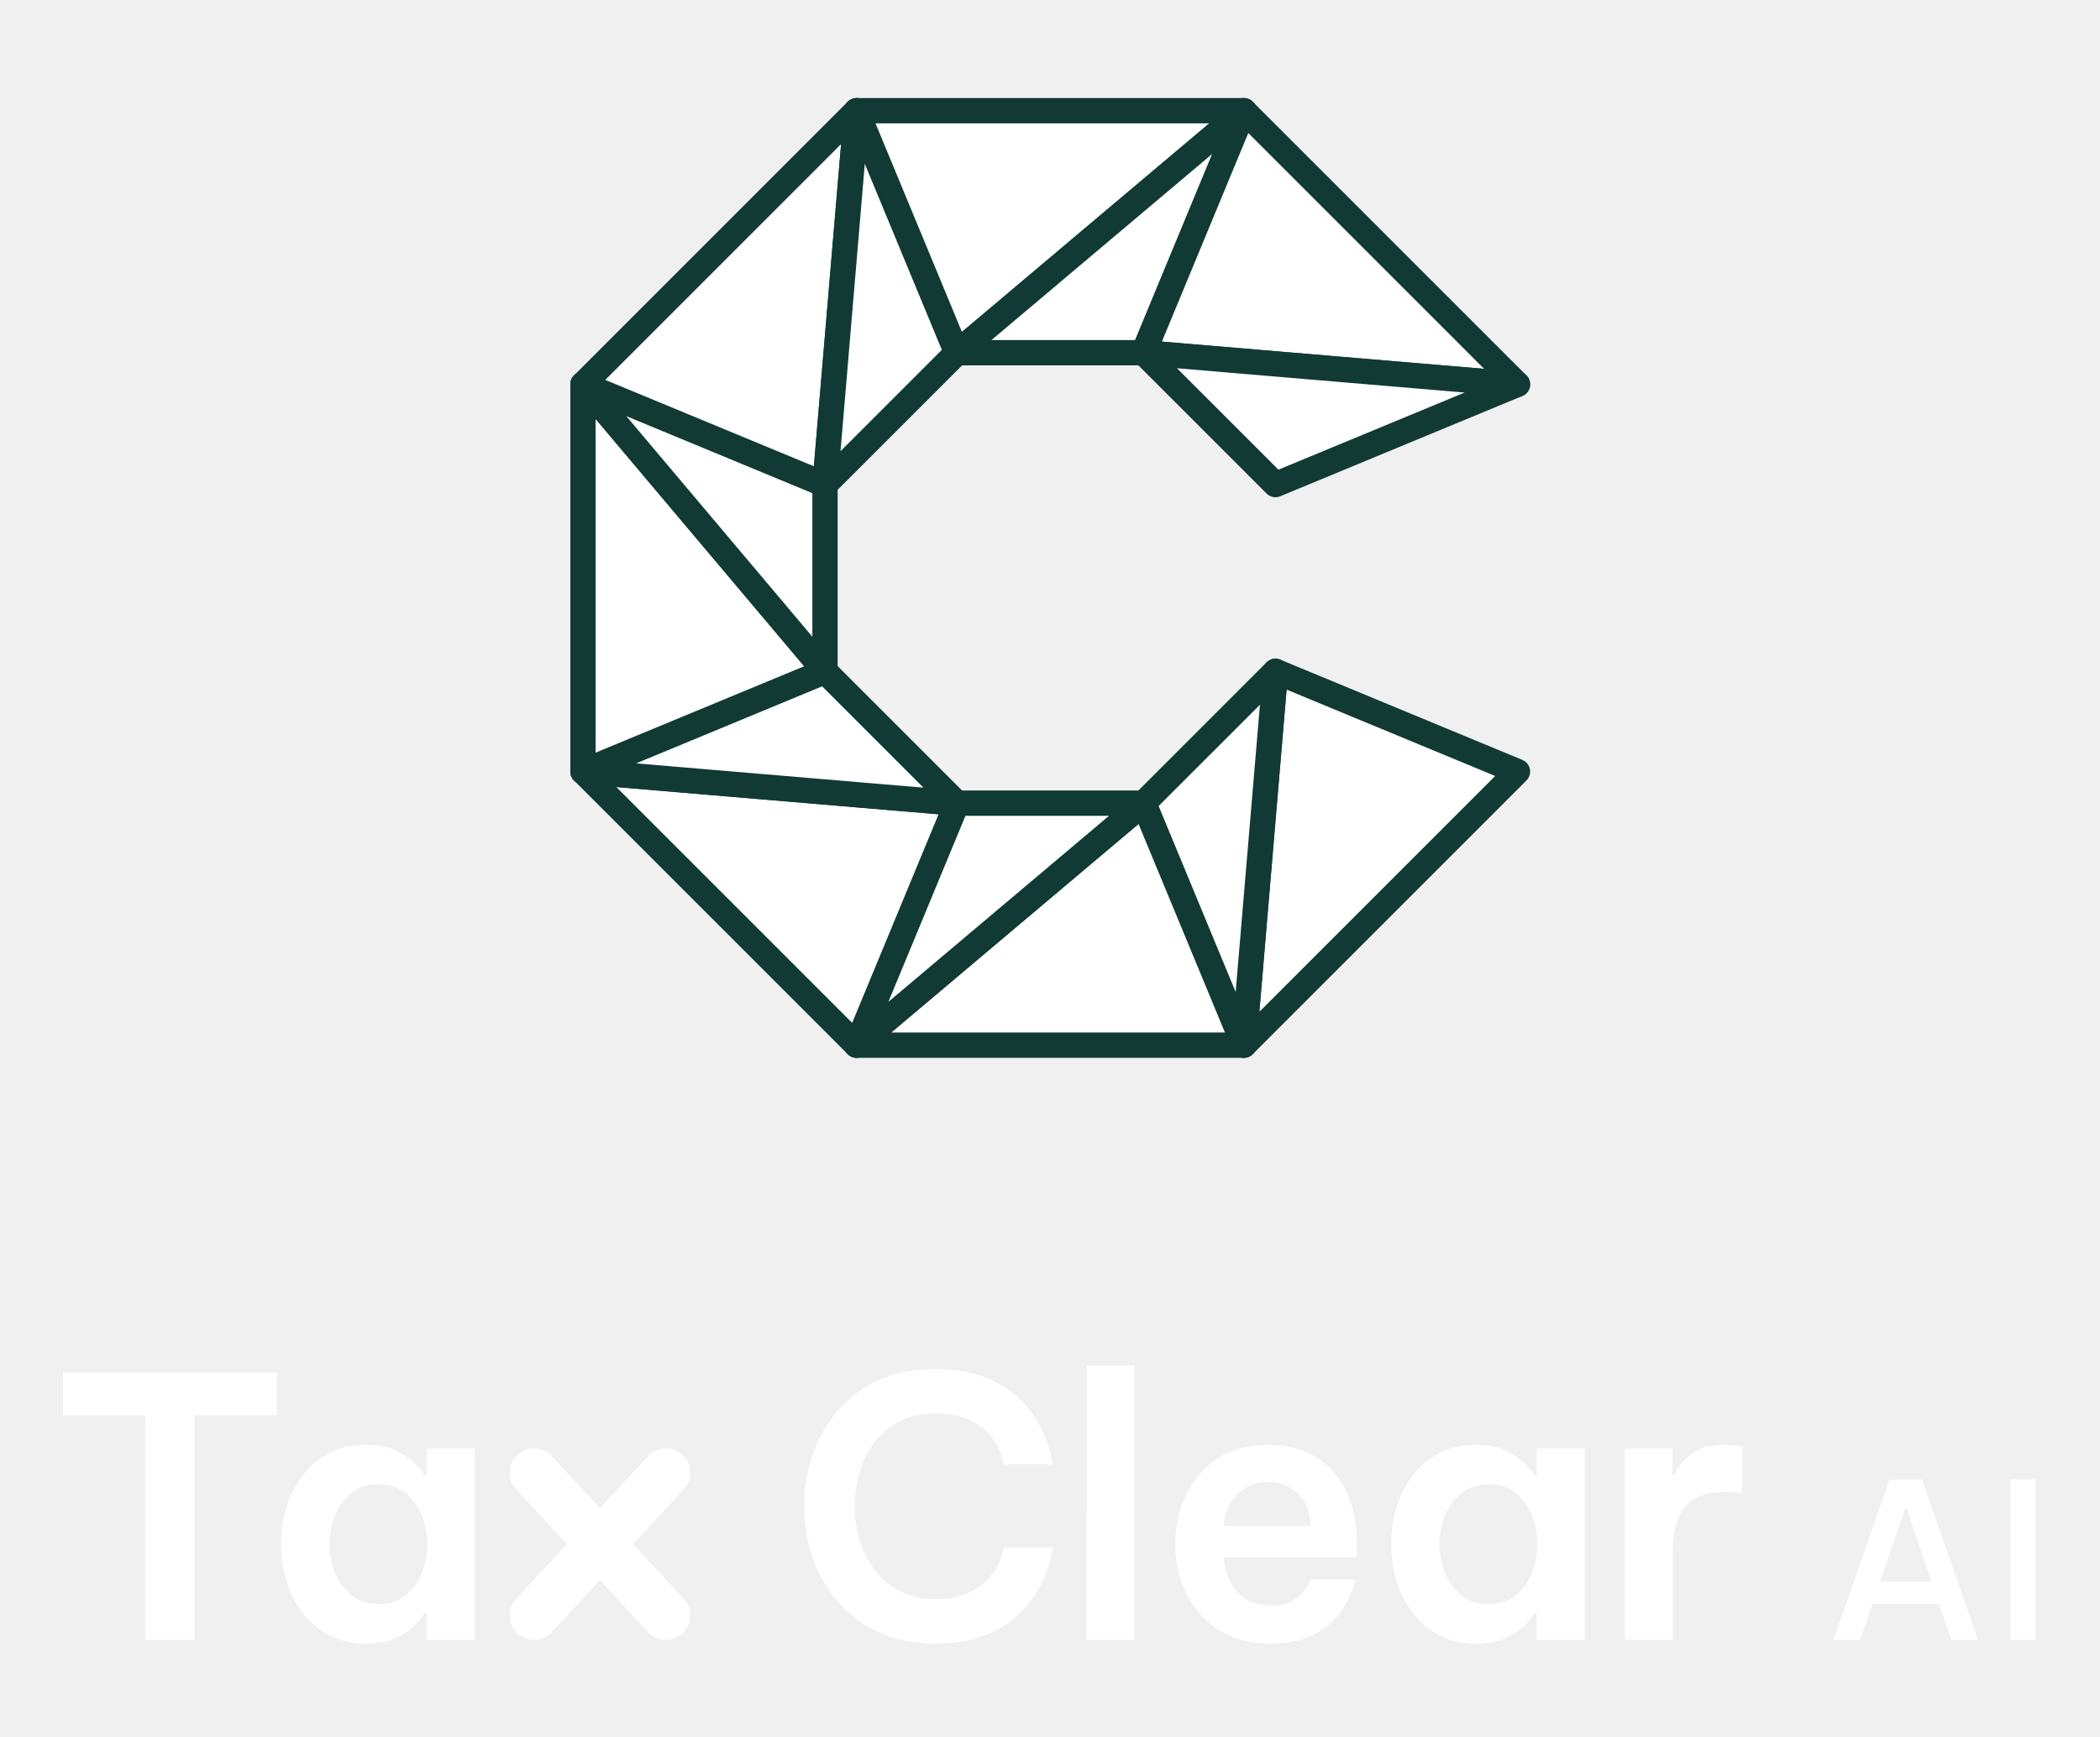
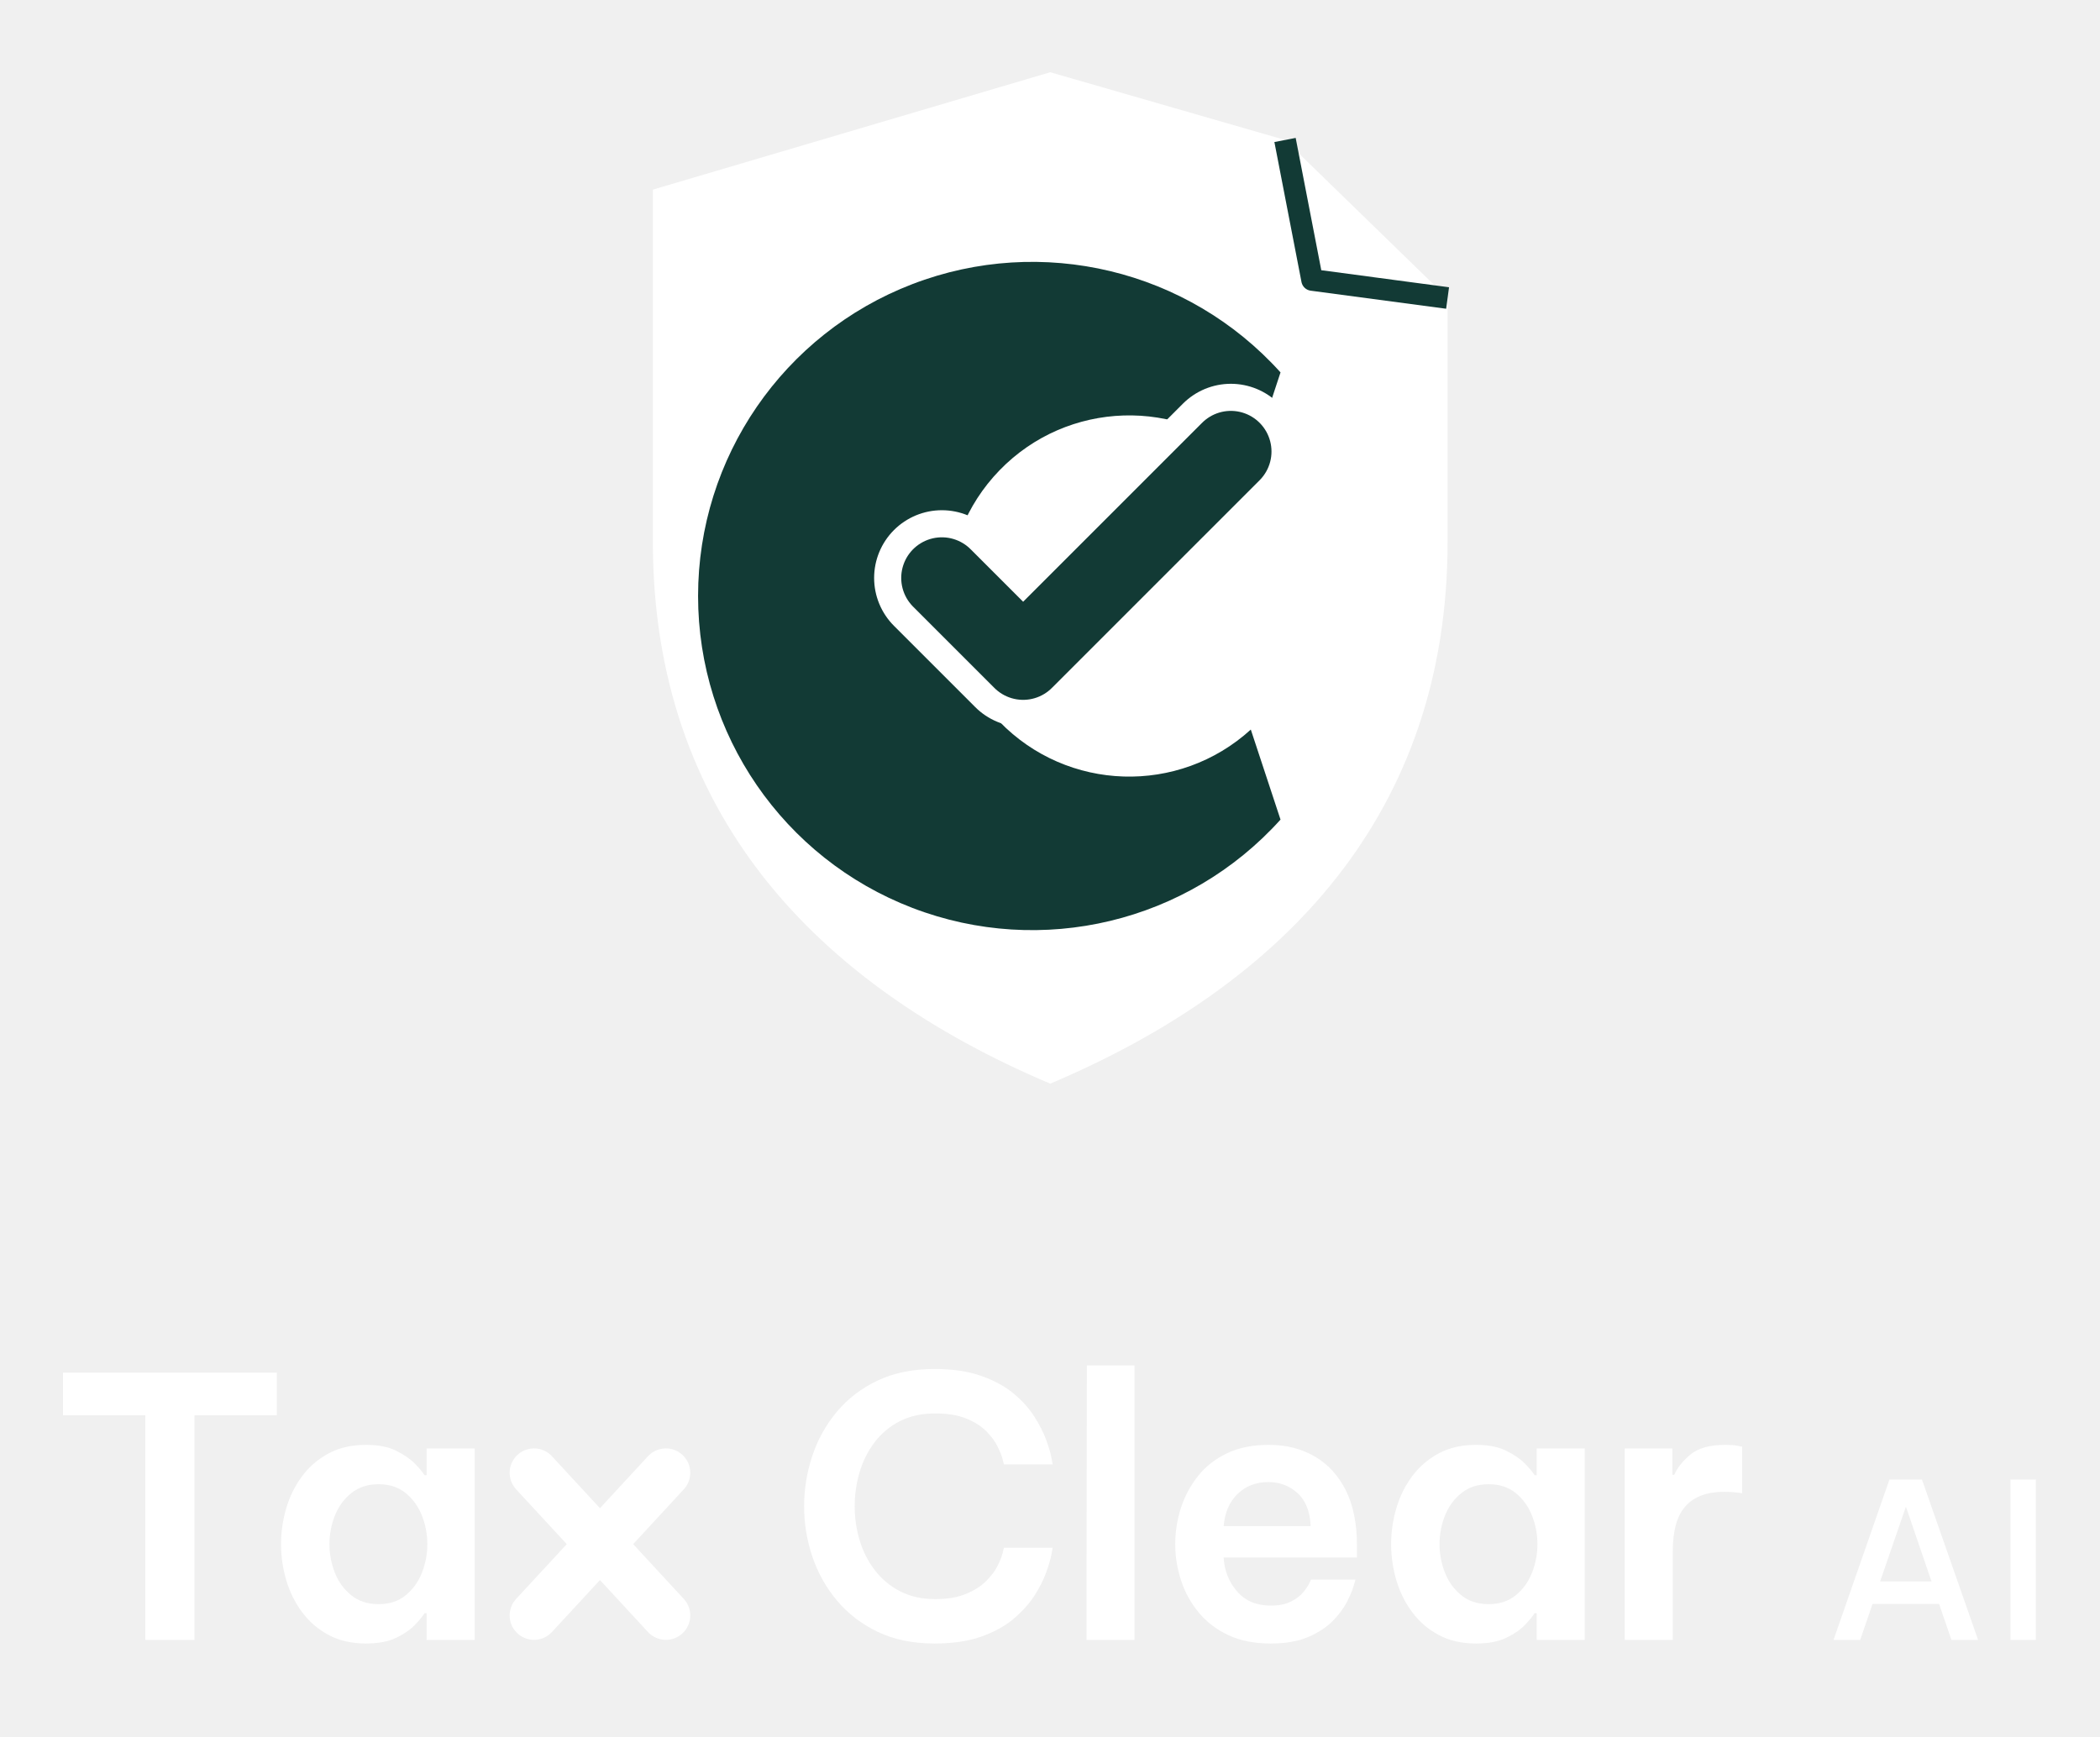
<svg xmlns="http://www.w3.org/2000/svg" viewBox="0 0 174.4 144.2" width="174.4" height="144.2" role="img" aria-label="Tax Clear AI">
  <g transform="translate(39.219 0) scale(1.5)">
-     <path d="M57.87 42.72L42.72 57.87L44.47 37.17Z" fill="#ffffff" stroke="#123a35" stroke-width="1.4" stroke-linejoin="round" />
-     <path d="M42.72 57.87L37.17 44.47L44.47 37.17Z" fill="#ffffff" stroke="#123a35" stroke-width="1.4" stroke-linejoin="round" />
-     <path d="M42.72 57.87L21.28 57.87L37.17 44.47Z" fill="#ffffff" stroke="#123a35" stroke-width="1.4" stroke-linejoin="round" />
-     <path d="M21.28 57.87L26.83 44.47L37.17 44.47Z" fill="#ffffff" stroke="#123a35" stroke-width="1.4" stroke-linejoin="round" />
-     <path d="M21.28 57.87L6.13 42.72L26.83 44.47Z" fill="#ffffff" stroke="#123a35" stroke-width="1.4" stroke-linejoin="round" />
-     <path d="M6.13 42.72L19.53 37.17L26.83 44.47Z" fill="#ffffff" stroke="#123a35" stroke-width="1.4" stroke-linejoin="round" />
-     <path d="M6.13 42.72L6.13 21.28L19.53 37.17Z" fill="#ffffff" stroke="#123a35" stroke-width="1.4" stroke-linejoin="round" />
-     <path d="M6.13 21.28L19.53 26.83L19.53 37.17Z" fill="#ffffff" stroke="#123a35" stroke-width="1.4" stroke-linejoin="round" />
-     <path d="M6.13 21.28L21.28 6.13L19.53 26.83Z" fill="#ffffff" stroke="#123a35" stroke-width="1.4" stroke-linejoin="round" />
-     <path d="M21.28 6.13L26.83 19.53L19.53 26.83Z" fill="#ffffff" stroke="#123a35" stroke-width="1.4" stroke-linejoin="round" />
-     <path d="M21.28 6.13L42.72 6.13L26.83 19.53Z" fill="#ffffff" stroke="#123a35" stroke-width="1.4" stroke-linejoin="round" />
-     <path d="M42.72 6.13L37.17 19.53L26.83 19.53Z" fill="#ffffff" stroke="#123a35" stroke-width="1.4" stroke-linejoin="round" />
-     <path d="M42.72 6.13L57.87 21.28L37.17 19.53Z" fill="#ffffff" stroke="#123a35" stroke-width="1.4" stroke-linejoin="round" />
-     <path d="M57.87 21.28L44.47 26.83L37.17 19.53Z" fill="#ffffff" stroke="#123a35" stroke-width="1.4" stroke-linejoin="round" />
+     <g transform="scale(.5)">
+       <path d="M64 8L90 15.5L108 33V60C108 90 90 109 64 120C38 109 20 90 20 60V21Z" fill="#ffffff" />
+       <path d="M90 15.5L93 31L108 33" fill="none" stroke="#123a35" stroke-width="2.4" stroke-linejoin="round" />
+       <path d="M89.50 41.24A37 37 0 1 0 89.50 90.76L86.21 80.79A20 20 0 1 1 86.21 51.21Z" fill="#123a35" />
+       <path d="M52 64L61 73L84 50" fill="none" stroke="#ffffff" stroke-width="15" stroke-linecap="round" stroke-linejoin="round" />
+       <path d="M52 64L61 73L84 50" fill="none" stroke="#123a35" stroke-width="9" stroke-linecap="round" stroke-linejoin="round" />
+     </g>
  </g>
  <path d="M12.07 136.2V117.54H5.23V114H22.99V117.54H16.15V136.2ZM30.39 120Q31.92 120 32.91 120.495Q33.9 120.99 34.47 121.575Q35.04 122.16 35.25 122.52H35.43V120.3H39.42V136.2H35.43V133.98H35.25Q35.04 134.34 34.47 134.94Q33.9 135.54 32.91 136.02Q31.92 136.5 30.39 136.5Q28.62 136.5 27.3 135.795Q25.98 135.09 25.095 133.905Q24.21 132.72 23.775 131.25Q23.34 129.78 23.34 128.25Q23.34 126.72 23.775 125.25Q24.21 123.78 25.095 122.595Q25.98 121.41 27.3 120.705Q28.62 120 30.39 120ZM31.44 123.27Q30.09 123.27 29.175 124.005Q28.26 124.74 27.81 125.88Q27.36 127.02 27.36 128.25Q27.36 129.48 27.81 130.62Q28.26 131.76 29.175 132.495Q30.09 133.23 31.44 133.23Q32.79 133.23 33.69 132.495Q34.59 131.76 35.04 130.62Q35.49 129.48 35.49 128.25Q35.49 127.02 35.04 125.88Q34.59 124.74 33.69 124.005Q32.79 123.27 31.44 123.27Z" fill="#ffffff" />
  <path d="M44.35 122.32L55.30 134.17" stroke="#ffffff" stroke-width="4.05" stroke-linecap="round" />
  <path d="M55.30 122.32L44.35 134.17" stroke="#ffffff" stroke-width="4.05" stroke-linecap="round" />
  <path d="M77.61 136.5Q74.91 136.5 72.885 135.525Q70.86 134.55 69.495 132.915Q68.13 131.28 67.455 129.255Q66.78 127.23 66.78 125.1Q66.78 122.97 67.455 120.93Q68.13 118.89 69.495 117.255Q70.86 115.62 72.885 114.66Q74.91 113.7 77.61 113.7Q79.86 113.7 81.48 114.27Q83.1 114.84 84.18 115.74Q85.26 116.64 85.905 117.66Q86.55 118.68 86.88 119.58Q87.21 120.48 87.315 121.05Q87.42 121.62 87.42 121.62H83.37Q83.37 121.62 83.265 121.2Q83.16 120.78 82.845 120.135Q82.53 119.49 81.9 118.86Q81.27 118.23 80.235 117.81Q79.2 117.39 77.67 117.39Q75.99 117.39 74.73 118.035Q73.47 118.68 72.63 119.79Q71.79 120.9 71.385 122.28Q70.98 123.66 70.98 125.1Q70.98 126.54 71.385 127.905Q71.79 129.27 72.63 130.38Q73.47 131.49 74.73 132.15Q75.99 132.81 77.67 132.81Q79.2 132.81 80.235 132.375Q81.27 131.94 81.9 131.31Q82.53 130.68 82.845 130.05Q83.16 129.42 83.265 128.985Q83.37 128.55 83.37 128.55H87.42Q87.42 128.55 87.315 129.12Q87.21 129.69 86.88 130.605Q86.55 131.52 85.905 132.525Q85.26 133.53 84.18 134.445Q83.1 135.36 81.48 135.93Q79.86 136.5 77.61 136.5ZM90.23 136.2 90.26 113.4H94.22V136.2ZM105.52 136.5Q103.48 136.5 101.995 135.795Q100.51 135.09 99.535 133.905Q98.56 132.72 98.08 131.25Q97.6 129.78 97.6 128.25Q97.6 126.72 98.065 125.265Q98.53 123.81 99.475 122.61Q100.42 121.41 101.89 120.705Q103.36 120 105.37 120Q107.53 120 109.18 120.96Q110.83 121.92 111.76 123.765Q112.69 125.61 112.69 128.34V129.36H101.62Q101.71 130.98 102.73 132.165Q103.75 133.35 105.52 133.35Q106.54 133.35 107.2 133.02Q107.86 132.69 108.22 132.255Q108.58 131.82 108.73 131.505Q108.88 131.19 108.88 131.19H112.57Q112.57 131.19 112.42 131.715Q112.27 132.24 111.865 133.035Q111.46 133.83 110.68 134.625Q109.9 135.42 108.64 135.96Q107.38 136.5 105.52 136.5ZM101.62 126.75H108.85Q108.76 124.89 107.74 123.99Q106.72 123.09 105.34 123.09Q103.81 123.09 102.79 124.065Q101.77 125.04 101.62 126.75ZM122.58 120Q124.11 120 125.1 120.495Q126.09 120.99 126.66 121.575Q127.23 122.16 127.44 122.52H127.62V120.3H131.61V136.2H127.62V133.98H127.44Q127.23 134.34 126.66 134.94Q126.09 135.54 125.1 136.02Q124.11 136.5 122.58 136.5Q120.81 136.5 119.49 135.795Q118.17 135.09 117.285 133.905Q116.4 132.72 115.965 131.25Q115.53 129.78 115.53 128.25Q115.53 126.72 115.965 125.25Q116.4 123.78 117.285 122.595Q118.17 121.41 119.49 120.705Q120.81 120 122.58 120ZM123.63 123.27Q122.28 123.27 121.365 124.005Q120.45 124.74 120.0 125.88Q119.55 127.02 119.55 128.25Q119.55 129.48 120.0 130.62Q120.45 131.76 121.365 132.495Q122.28 133.23 123.63 133.23Q124.98 133.23 125.88 132.495Q126.78 131.76 127.23 130.62Q127.68 129.48 127.68 128.25Q127.68 127.02 127.23 125.88Q126.78 124.74 125.88 124.005Q124.98 123.27 123.63 123.27ZM134.93 136.2V120.3H138.89V122.49H139.04Q139.46 121.56 140.42 120.78Q141.38 120 143.3 120Q143.9 120 144.29 120.075Q144.68 120.15 144.68 120.15V124.02Q144.68 124.02 144.245 123.96Q143.81 123.9 143.18 123.9Q141.08 123.9 140.0 125.07Q138.92 126.24 138.92 128.85V136.2Z" fill="#ffffff" />
  <path d="M152.27 136.2 156.914 122.88H159.614L164.276 136.2H162.062L161.036 133.212H155.51L154.484 136.2ZM156.14 131.34H160.406L158.282 125.13ZM166.964 136.2V122.88H169.07V136.2Z" fill="#ffffff" />
</svg>
